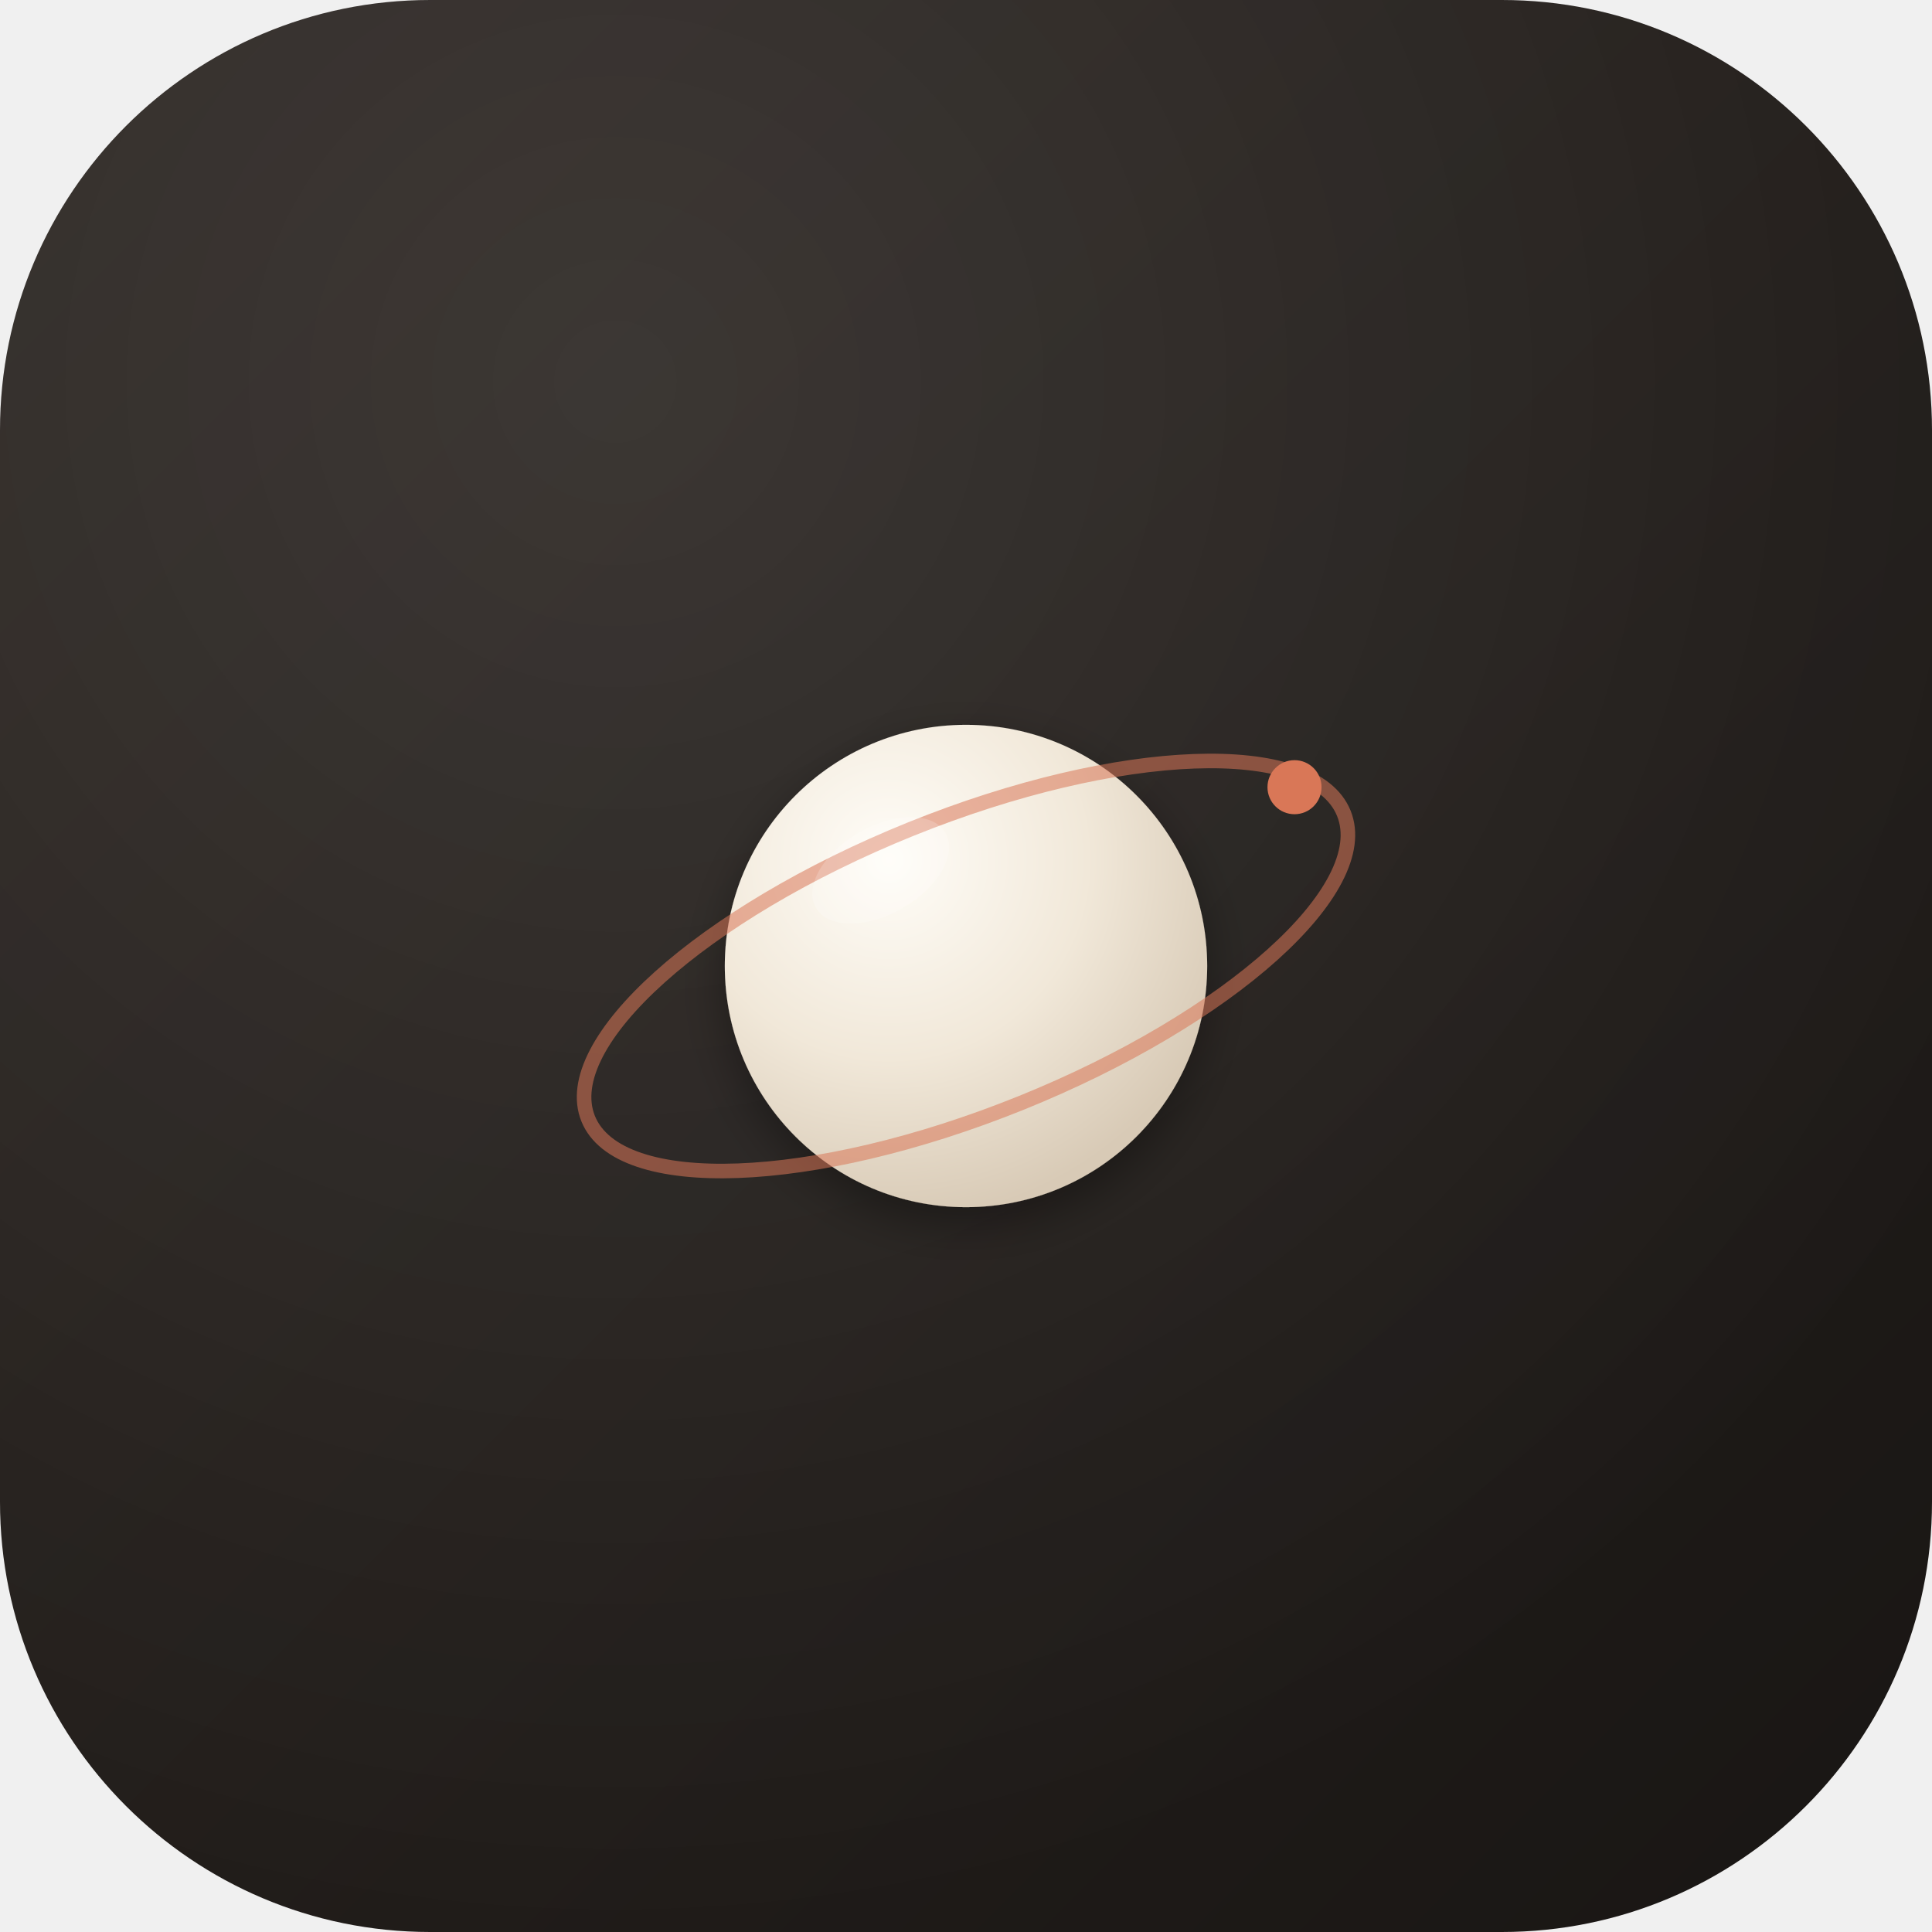
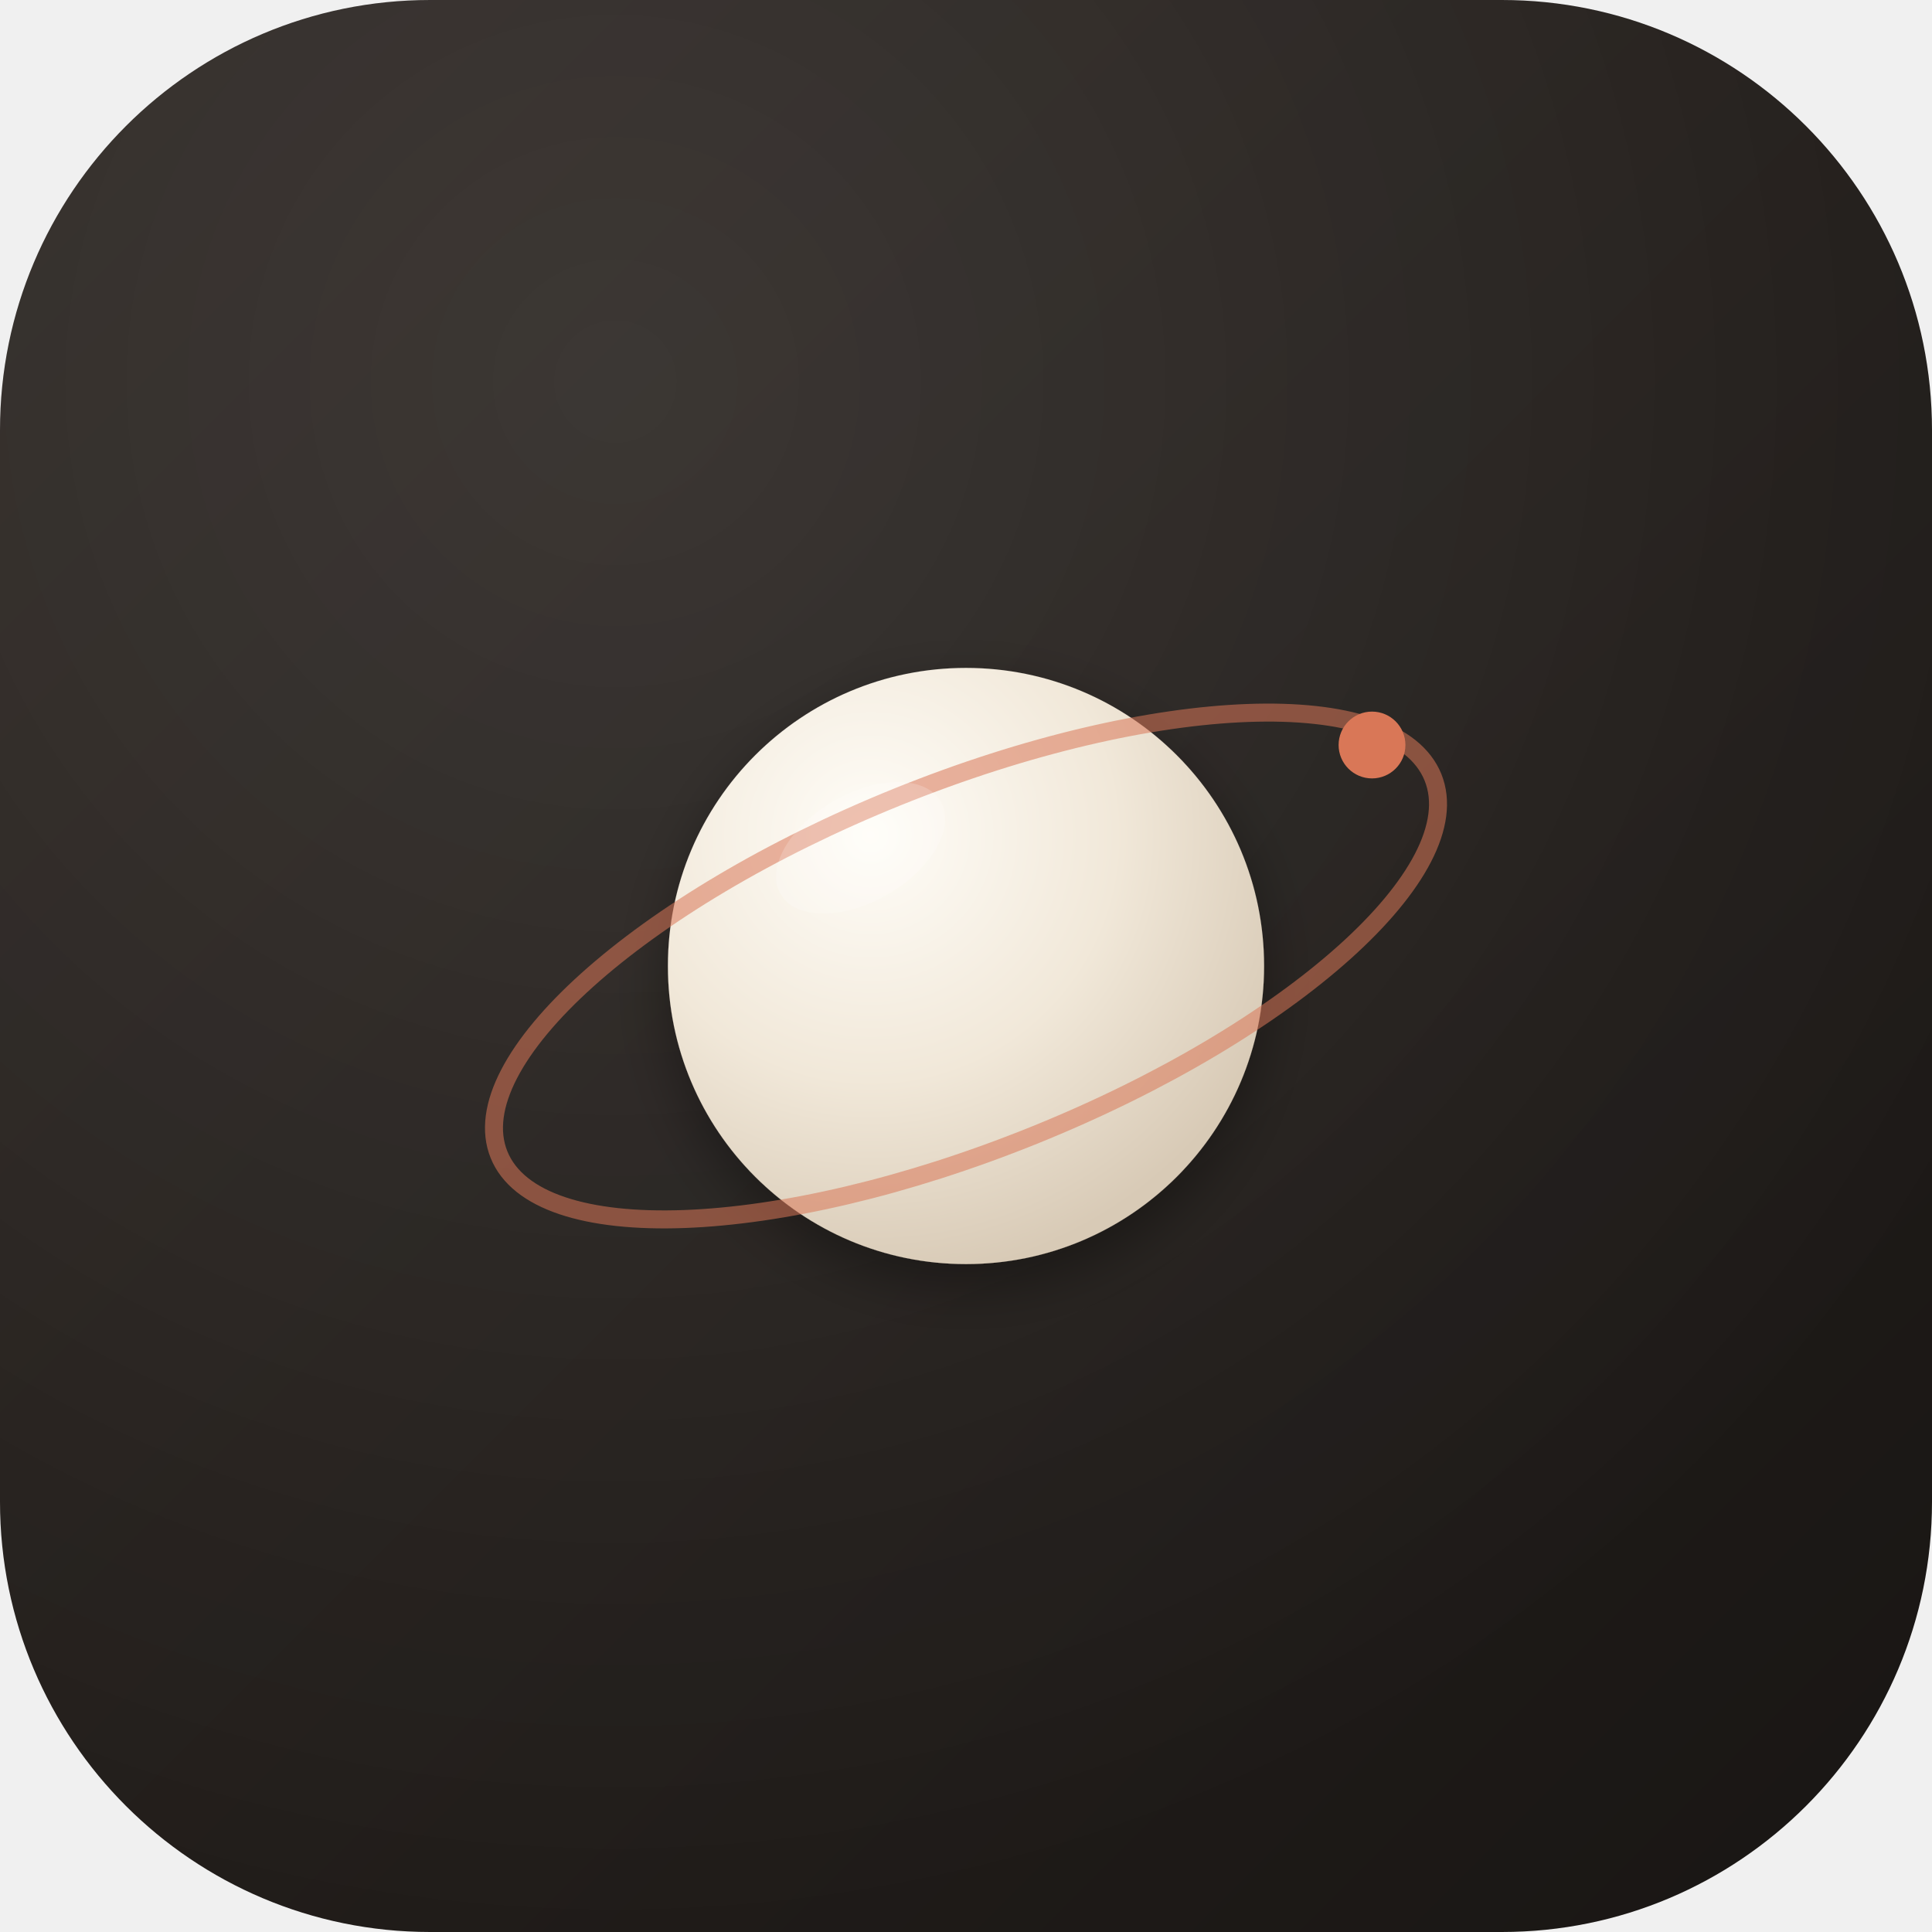
<svg xmlns="http://www.w3.org/2000/svg" width="1024" height="1024" viewBox="0 0 1024 1024" fill="none">
  <defs>
    <linearGradient id="bg" x1="0" y1="0" x2="1" y2="1">
      <stop offset="0" stop-color="#2B2521" />
      <stop offset="1" stop-color="#191614" />
    </linearGradient>
    <radialGradient id="glow" cx="32%" cy="20%" r="80%">
      <stop offset="0" stop-color="#FFFFFF" stop-opacity="0.10" />
      <stop offset="1" stop-color="#FFFFFF" stop-opacity="0" />
    </radialGradient>
    <radialGradient id="orb" cx="34%" cy="28%" r="75%">
      <stop offset="0" stop-color="#FFFDF8" />
      <stop offset="0.55" stop-color="#F1E8D9" />
      <stop offset="1" stop-color="#D8CAB6" />
    </radialGradient>
    <filter id="shadow" x="-25%" y="-25%" width="150%" height="150%">
      <feDropShadow dx="0" dy="16" stdDeviation="22" flood-color="#000000" flood-opacity="0.35" />
    </filter>
  </defs>
  <rect width="1024" height="1024" rx="228" fill="url(#bg)" />
  <rect width="1024" height="1024" rx="228" fill="url(#glow)" />
-   <g transform="translate(512 512) scale(0.551) translate(-512 -512)">
+   <g transform="translate(512 512) scale(0.681) translate(-512 -512)">
    <circle cx="512" cy="512" r="232" fill="url(#orb)" filter="url(#shadow)" />
    <ellipse cx="512" cy="512" rx="392" ry="142" transform="rotate(-22 512 512)" stroke="#D97757" stroke-width="14" opacity="0.55" />
    <circle cx="828" cy="340" r="26" fill="#D97757" />
    <ellipse cx="430" cy="420" rx="72" ry="42" fill="#FFFFFF" opacity="0.18" transform="rotate(-30 430 420)" />
  </g>
</svg>
